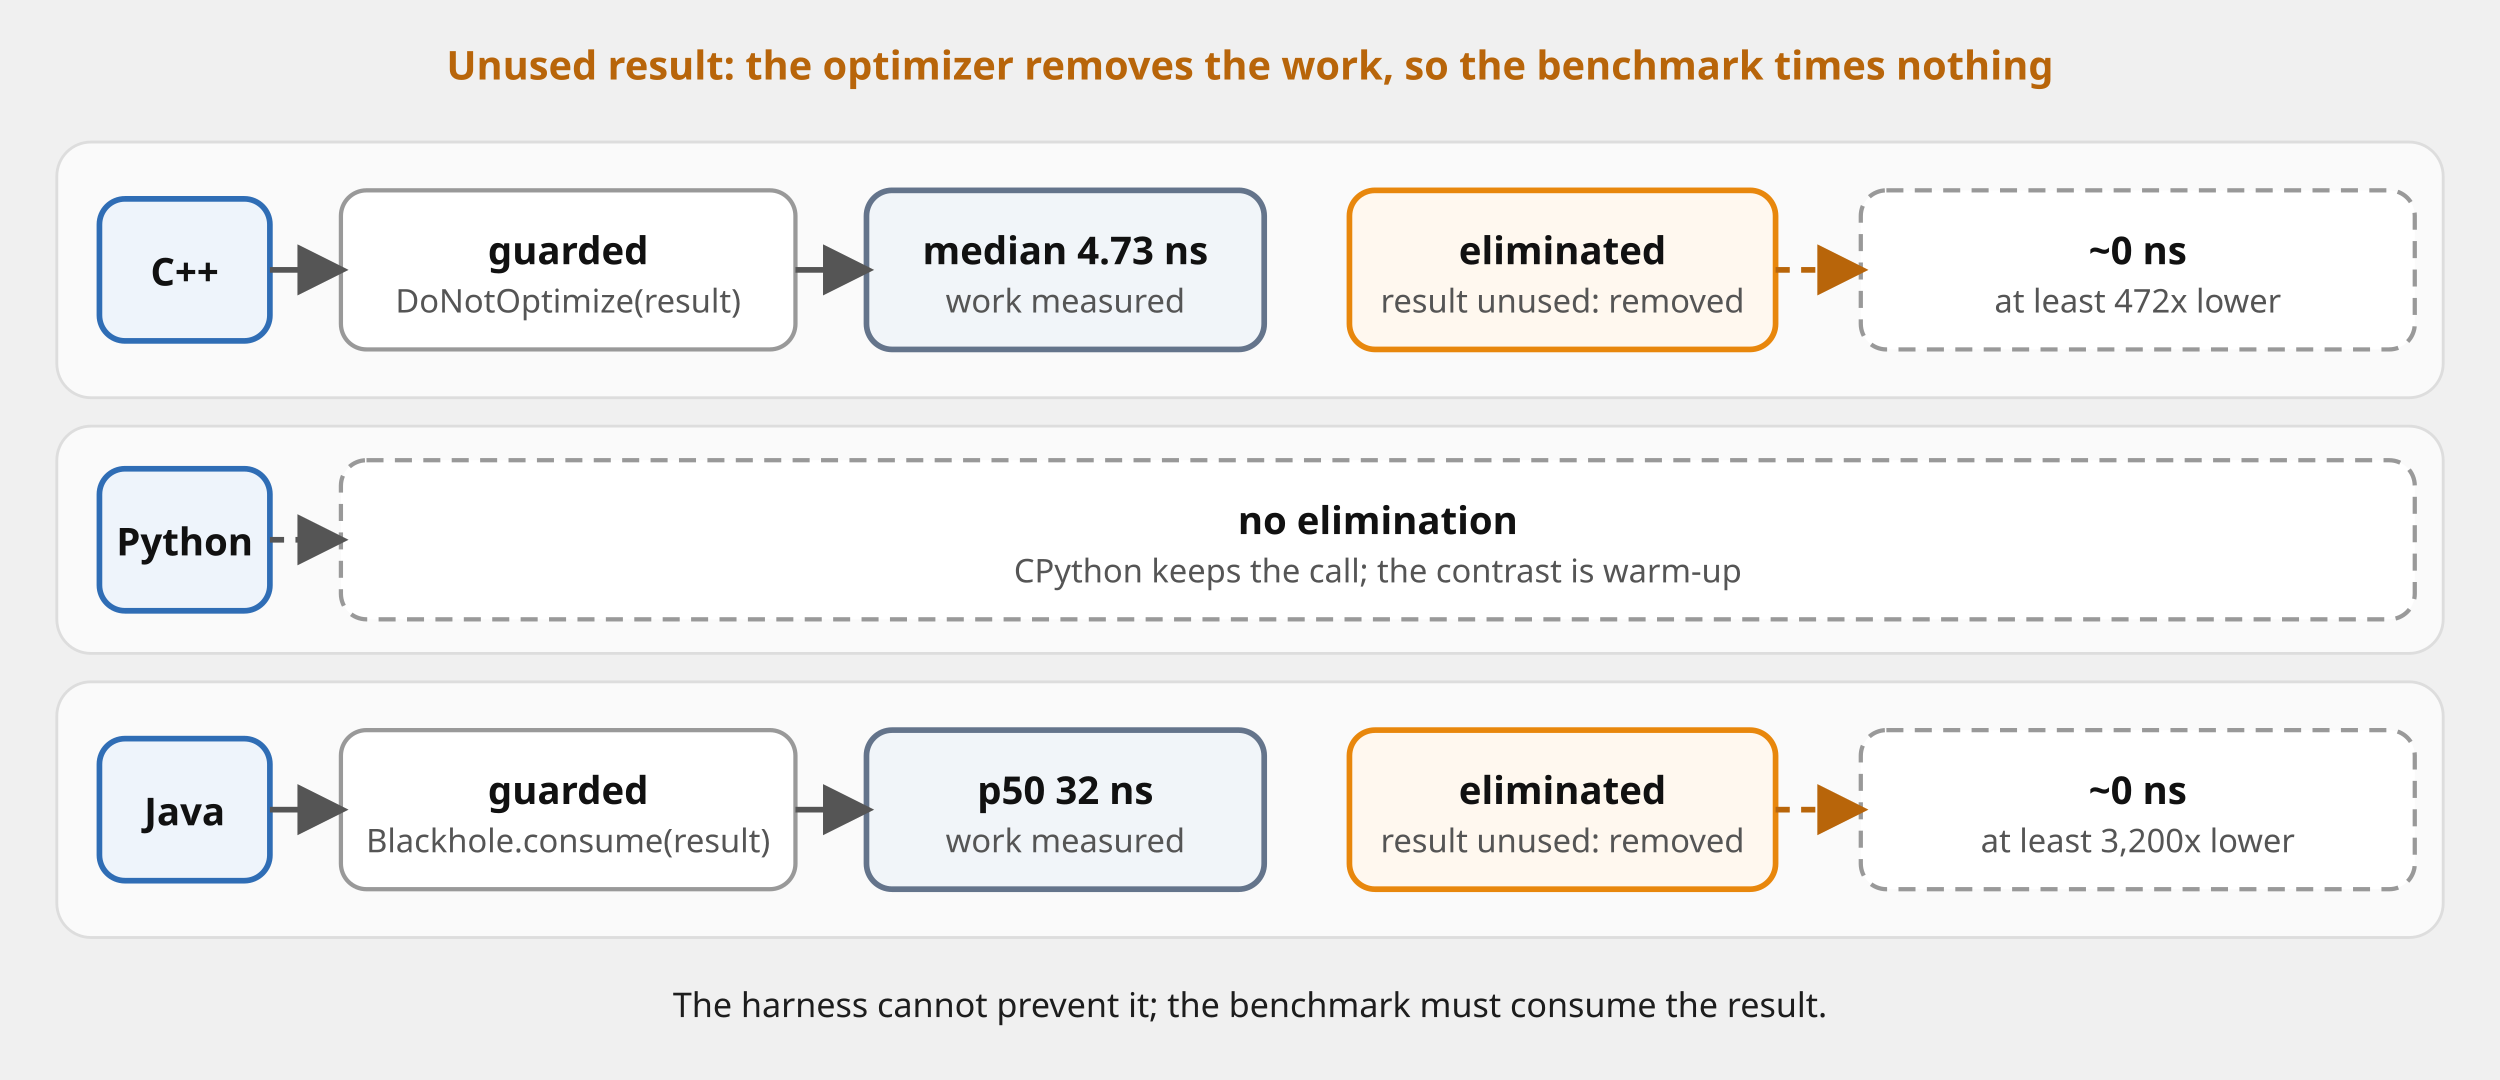
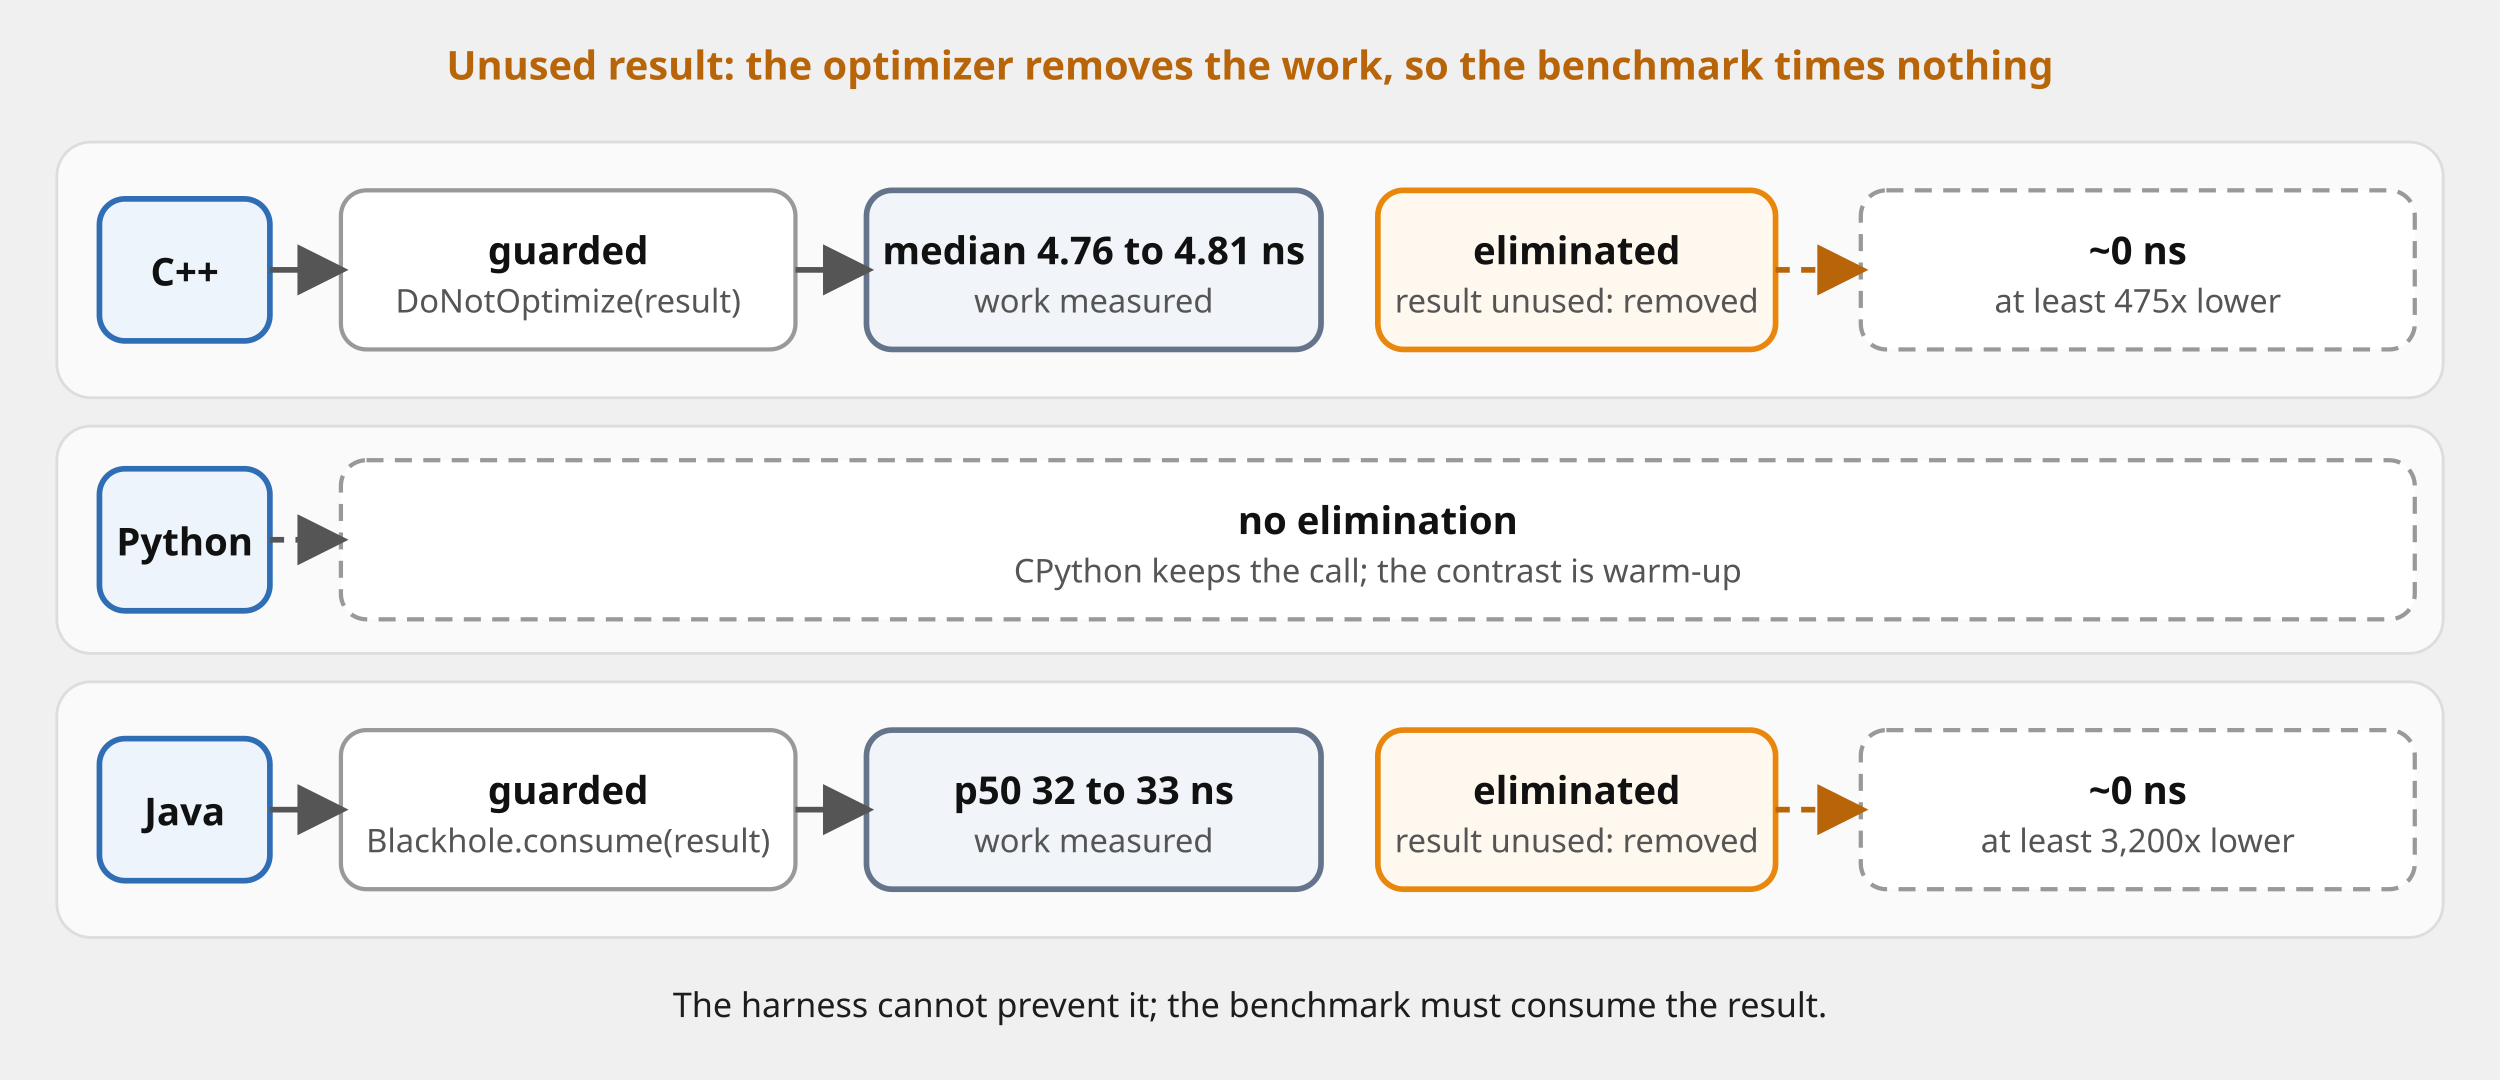
<svg xmlns="http://www.w3.org/2000/svg" viewBox="0 0 880 380" font-family="'Red Hat Text', system-ui, sans-serif" role="img">
  <defs>
    <marker id="a" viewBox="0 0 10 10" refX="8.5" refY="5" markerWidth="9" markerHeight="9" orient="auto-start-reverse">
      <path d="M0,0 L10,5 L0,10 z" fill="#555" />
    </marker>
    <marker id="am" viewBox="0 0 10 10" refX="8.5" refY="5" markerWidth="9" markerHeight="9" orient="auto-start-reverse">
      <path d="M0,0 L10,5 L0,10 z" fill="#b8650a" />
    </marker>
  </defs>
  <rect x="20" y="50" width="840" height="90" rx="12" fill="#fafafa" stroke="#ddd" />
  <rect x="20" y="150" width="840" height="80" rx="12" fill="#fafafa" stroke="#ddd" />
  <rect x="20" y="240" width="840" height="90" rx="12" fill="#fafafa" stroke="#ddd" />
  <rect x="35" y="70" width="60" height="50" rx="9" fill="#eef4fb" stroke="#2f6db5" stroke-width="2" />
  <text x="65.0" y="100.5" font-size="13.5" font-weight="700" fill="#111111" text-anchor="middle">C++</text>
  <rect x="120" y="67" width="160" height="56" rx="9" fill="#ffffff" stroke="#999999" stroke-width="1.5" />
  <text x="200.0" y="93.0" font-size="13.5" font-weight="700" fill="#111111" text-anchor="middle">guarded</text>
  <text x="200.0" y="110.0" font-size="11.5" fill="#555555" text-anchor="middle">DoNotOptimize(result)</text>
-   <rect x="305" y="67" width="140" height="56" rx="9" fill="#f1f5f9" stroke="#64748b" stroke-width="2" />
-   <text x="375.0" y="93.0" font-size="13.5" font-weight="700" fill="#111111" text-anchor="middle">median 4.73 ns</text>
-   <text x="375.0" y="110.0" font-size="11.5" fill="#555555" text-anchor="middle">work measured</text>
-   <rect x="475" y="67" width="150" height="56" rx="9" fill="#fff8ef" stroke="#e8870c" stroke-width="2" />
-   <text x="550.0" y="93.0" font-size="13.5" font-weight="700" fill="#111111" text-anchor="middle">eliminated</text>
-   <text x="550.0" y="110.0" font-size="11.5" fill="#555555" text-anchor="middle">result unused: removed</text>
+   <rect x="305" y="67" width="160" height="56" rx="9" fill="#f1f5f9" stroke="#64748b" stroke-width="2" />
+   <text x="385.0" y="93.0" font-size="13.5" font-weight="700" fill="#111111" text-anchor="middle">median 4.76 to 4.81 ns</text>
+   <text x="385.0" y="110.0" font-size="11.5" fill="#555555" text-anchor="middle">work measured</text>
+   <rect x="485" y="67" width="140" height="56" rx="9" fill="#fff8ef" stroke="#e8870c" stroke-width="2" />
+   <text x="555.0" y="93.0" font-size="13.5" font-weight="700" fill="#111111" text-anchor="middle">eliminated</text>
+   <text x="555.0" y="110.0" font-size="11.5" fill="#555555" text-anchor="middle">result unused: removed</text>
  <rect x="655" y="67" width="195" height="56" rx="9" fill="#ffffff" stroke="#999999" stroke-width="1.5" stroke-dasharray="6 4" />
  <text x="752.5" y="93.0" font-size="13.5" font-weight="700" fill="#111111" text-anchor="middle">~0 ns</text>
-   <text x="752.5" y="110.0" font-size="11.5" fill="#555555" text-anchor="middle">at least 472x lower</text>
+   <text x="752.5" y="110.0" font-size="11.5" fill="#555555" text-anchor="middle">at least 475x lower</text>
  <rect x="35" y="260" width="60" height="50" rx="9" fill="#eef4fb" stroke="#2f6db5" stroke-width="2" />
  <text x="65.0" y="290.5" font-size="13.5" font-weight="700" fill="#111111" text-anchor="middle">Java</text>
  <rect x="120" y="257" width="160" height="56" rx="9" fill="#ffffff" stroke="#999999" stroke-width="1.5" />
  <text x="200.0" y="283.0" font-size="13.5" font-weight="700" fill="#111111" text-anchor="middle">guarded</text>
  <text x="200.0" y="300.0" font-size="11.5" fill="#555555" text-anchor="middle">Blackhole.consume(result)</text>
-   <rect x="305" y="257" width="140" height="56" rx="9" fill="#f1f5f9" stroke="#64748b" stroke-width="2" />
-   <text x="375.0" y="283.0" font-size="13.5" font-weight="700" fill="#111111" text-anchor="middle">p50 32 ns</text>
-   <text x="375.0" y="300.0" font-size="11.5" fill="#555555" text-anchor="middle">work measured</text>
-   <rect x="475" y="257" width="150" height="56" rx="9" fill="#fff8ef" stroke="#e8870c" stroke-width="2" />
-   <text x="550.0" y="283.0" font-size="13.5" font-weight="700" fill="#111111" text-anchor="middle">eliminated</text>
-   <text x="550.0" y="300.0" font-size="11.5" fill="#555555" text-anchor="middle">result unused: removed</text>
+   <rect x="305" y="257" width="160" height="56" rx="9" fill="#f1f5f9" stroke="#64748b" stroke-width="2" />
+   <text x="385.0" y="283.0" font-size="13.5" font-weight="700" fill="#111111" text-anchor="middle">p50 32 to 33 ns</text>
+   <text x="385.0" y="300.0" font-size="11.5" fill="#555555" text-anchor="middle">work measured</text>
+   <rect x="485" y="257" width="140" height="56" rx="9" fill="#fff8ef" stroke="#e8870c" stroke-width="2" />
+   <text x="555.0" y="283.0" font-size="13.5" font-weight="700" fill="#111111" text-anchor="middle">eliminated</text>
+   <text x="555.0" y="300.0" font-size="11.5" fill="#555555" text-anchor="middle">result unused: removed</text>
  <rect x="655" y="257" width="195" height="56" rx="9" fill="#ffffff" stroke="#999999" stroke-width="1.5" stroke-dasharray="6 4" />
  <text x="752.5" y="283.0" font-size="13.5" font-weight="700" fill="#111111" text-anchor="middle">~0 ns</text>
  <text x="752.5" y="300.0" font-size="11.5" fill="#555555" text-anchor="middle">at least 3,200x lower</text>
  <rect x="35" y="165" width="60" height="50" rx="9" fill="#eef4fb" stroke="#2f6db5" stroke-width="2" />
  <text x="65.0" y="195.5" font-size="13.5" font-weight="700" fill="#111111" text-anchor="middle">Python</text>
  <rect x="120" y="162" width="730" height="56" rx="9" fill="#ffffff" stroke="#999999" stroke-width="1.5" stroke-dasharray="6 4" />
  <text x="485.0" y="188.0" font-size="13.5" font-weight="700" fill="#111111" text-anchor="middle">no elimination</text>
  <text x="485.0" y="205.0" font-size="11.5" fill="#555555" text-anchor="middle">CPython keeps the call; the contrast is warm-up</text>
  <path d="M95,95 L120,95" fill="none" stroke="#555" stroke-width="2" marker-end="url(#a)" />
  <path d="M280,95 L305,95" fill="none" stroke="#555" stroke-width="2" marker-end="url(#a)" />
  <path d="M625,95 L655,95" fill="none" stroke="#b8650a" stroke-width="2" stroke-dasharray="5 4" marker-end="url(#am)" />
  <path d="M95,285 L120,285" fill="none" stroke="#555" stroke-width="2" marker-end="url(#a)" />
  <path d="M280,285 L305,285" fill="none" stroke="#555" stroke-width="2" marker-end="url(#a)" />
  <path d="M625,285 L655,285" fill="none" stroke="#b8650a" stroke-width="2" stroke-dasharray="5 4" marker-end="url(#am)" />
  <path d="M95,190 L120,190" fill="none" stroke="#555" stroke-width="2" stroke-dasharray="5 4" marker-end="url(#a)" />
  <text x="440" y="28" font-size="14" fill="#b8650a" text-anchor="middle" font-weight="700">Unused result: the optimizer removes the work, so the benchmark times nothing</text>
  <text x="440" y="358" font-size="12" fill="#1d1d1d" text-anchor="middle">The harness cannot prevent it; the benchmark must consume the result.</text>
</svg>
